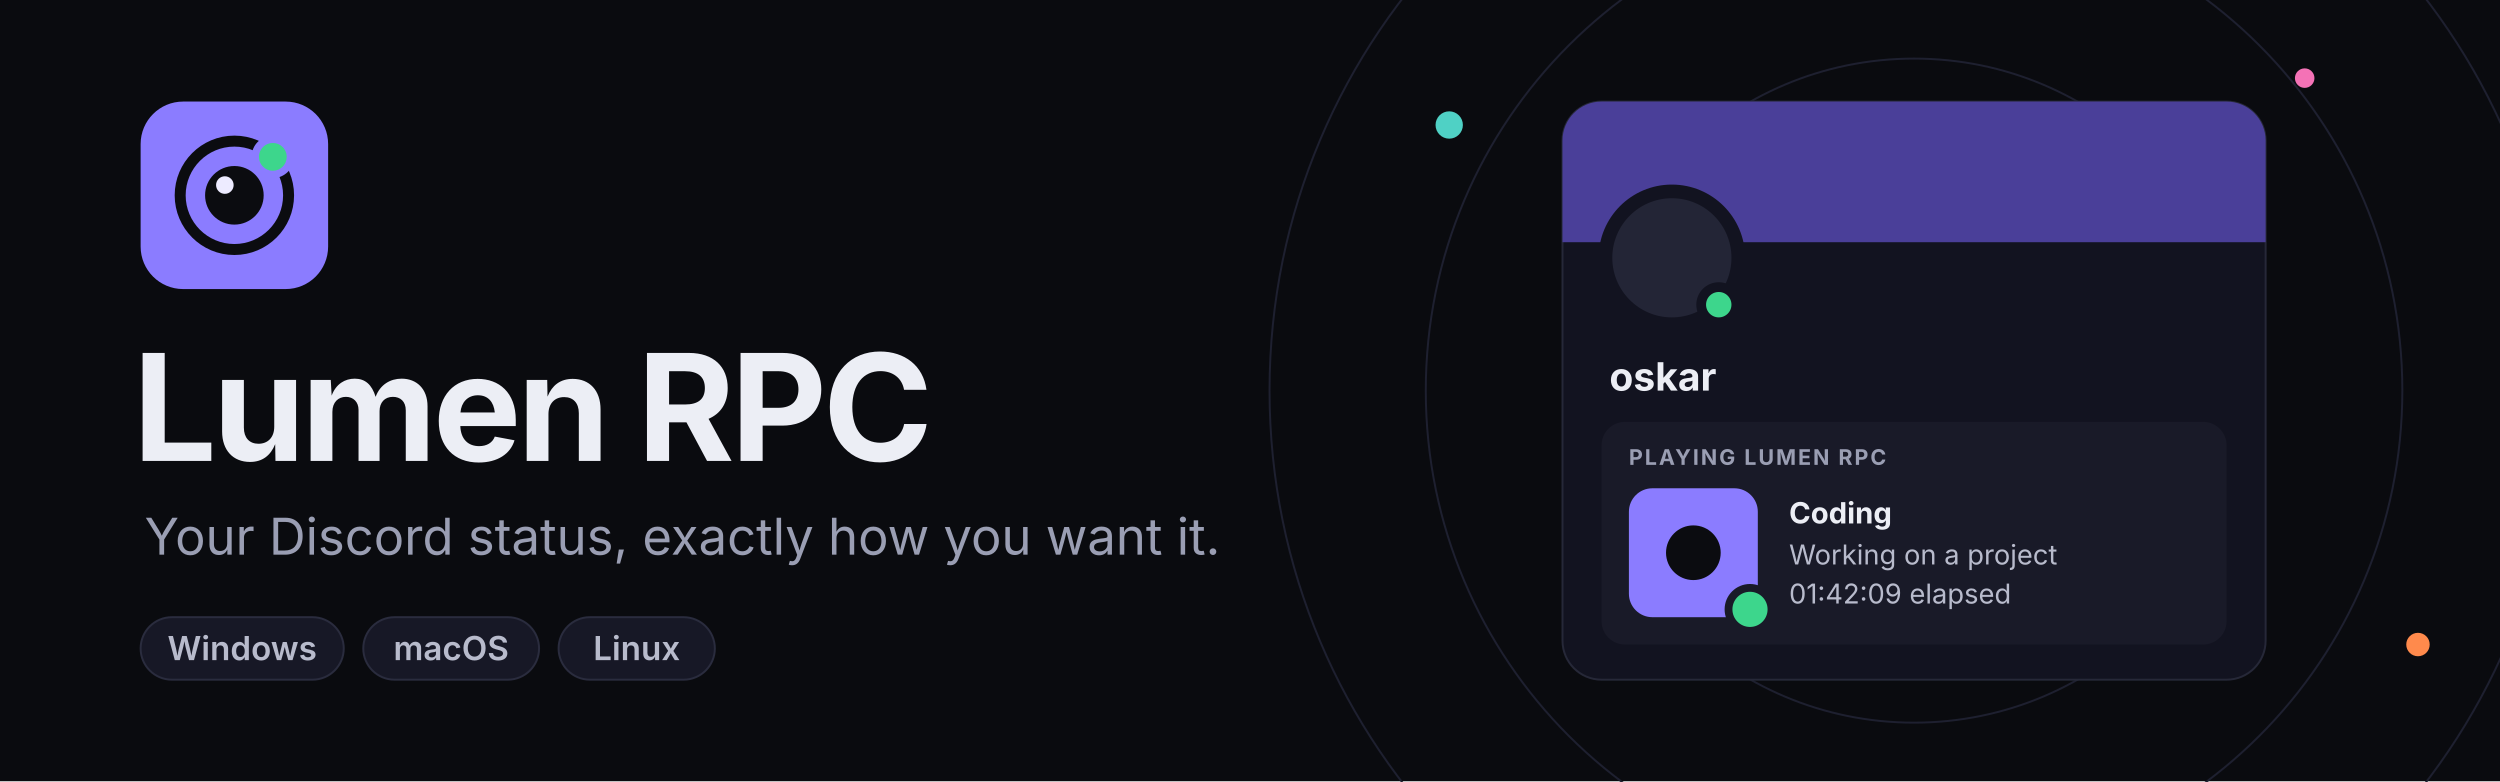
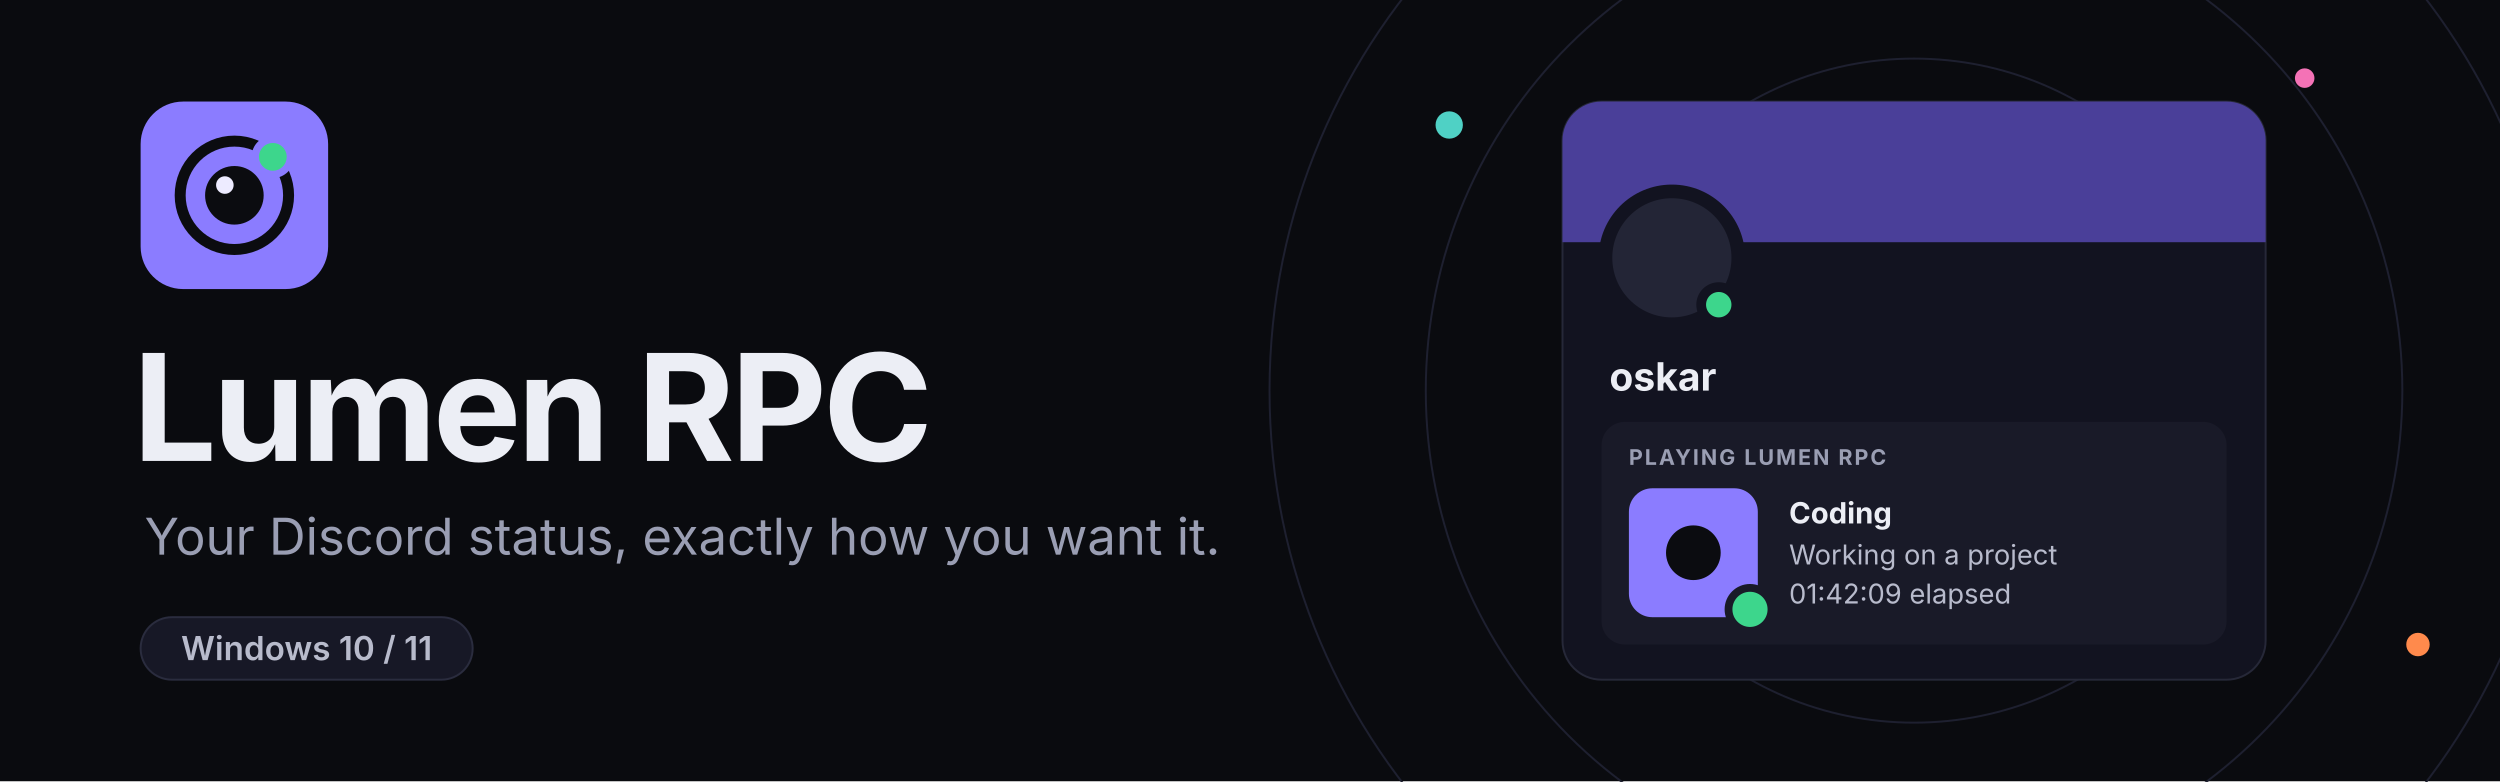
<svg xmlns="http://www.w3.org/2000/svg" width="1280" height="400" viewBox="0 0 1280 400">
  <rect width="1280" height="400" fill="#0A0B0F" />
  <g fill="none" stroke="#1E2030">
    <circle cx="980" cy="200" r="330" />
    <circle cx="980" cy="200" r="250" />
    <circle cx="980" cy="200" r="170" />
  </g>
  <circle cx="742" cy="64" r="7" fill="#4FD1C5" />
  <circle cx="1238" cy="330" r="6" fill="#FF8A4C" />
  <circle cx="1180" cy="40" r="5" fill="#F472B6" />
  <g transform="translate(72 52) scale(0.1875)">
    <rect width="512" height="512" rx="116" fill="#8B7CFF" />
    <circle cx="256" cy="256" r="148" fill="none" stroke="#0B0C10" stroke-width="30" />
    <circle cx="256" cy="256" r="80" fill="#0B0C10" />
    <circle cx="230" cy="228" r="24" fill="#EDEBFF" />
    <circle cx="361" cy="151" r="58" fill="#8B7CFF" />
    <circle cx="361" cy="151" r="38" fill="#3DD68C" />
  </g>
  <text x="68" y="236" font-family="Segoe UI, Inter, sans-serif" font-weight="700" font-size="76" fill="#ECEEF5" letter-spacing="-2">Lumen RPC</text>
  <text x="74" y="284" font-family="Segoe UI, Inter, sans-serif" font-size="26" fill="#9A9EB3">Your Discord status, exactly how you want it.</text>
  <g font-family="Segoe UI, Inter, sans-serif" font-size="17" font-weight="600">
-     <rect x="72" y="316" width="104" height="32" rx="16" fill="#171826" stroke="#2A2C3E" />
-     <text x="124" y="338" text-anchor="middle" fill="#B8BBCC">Windows</text>
-     <rect x="186" y="316" width="90" height="32" rx="16" fill="#171826" stroke="#2A2C3E" />
-     <text x="231" y="338" text-anchor="middle" fill="#B8BBCC">macOS</text>
-     <rect x="286" y="316" width="80" height="32" rx="16" fill="#171826" stroke="#2A2C3E" />
-     <text x="326" y="338" text-anchor="middle" fill="#B8BBCC">Linux</text>
+     <rect x="72" y="316" width="170" height="32" rx="16" fill="#171826" stroke="#2A2C3E" />
+     <text x="157" y="338" text-anchor="middle" fill="#B8BBCC">Windows 10 / 11</text>
  </g>
  <g transform="translate(800 52)">
    <rect width="360" height="296" rx="20" fill="#121320" stroke="#262838" />
    <path d="M0 20a20 20 0 0 1 20-20h320a20 20 0 0 1 20 20v52H0z" fill="#4A3F99" />
    <circle cx="56" cy="80" r="34" fill="#232536" stroke="#121320" stroke-width="7" />
    <circle cx="80" cy="104" r="9" fill="#3DD68C" stroke="#121320" stroke-width="5" />
    <text x="24" y="148" font-family="Segoe UI, Inter, sans-serif" font-weight="700" font-size="20" fill="#ECEEF5">oskar</text>
    <rect x="20" y="164" width="320" height="114" rx="12" fill="#191A28" />
    <text x="34" y="186" font-family="Segoe UI, Inter, sans-serif" font-weight="700" font-size="11" letter-spacing="1" fill="#9A9EB3">PLAYING LUMEN RPC</text>
    <rect x="34" y="198" width="66" height="66" rx="12" fill="#8B7CFF" />
    <circle cx="67" cy="231" r="14" fill="#0B0C10" />
    <circle cx="96" cy="260" r="11" fill="#3DD68C" stroke="#191A28" stroke-width="4" />
    <text x="116" y="216" font-family="Segoe UI, Inter, sans-serif" font-weight="700" font-size="15" fill="#ECEEF5">Coding</text>
    <text x="116" y="237" font-family="Segoe UI, Inter, sans-serif" font-size="14" fill="#B8BBCC">Working on a project</text>
    <text x="116" y="257" font-family="Segoe UI, Inter, sans-serif" font-size="14" fill="#B8BBCC">01:42:09 elapsed</text>
  </g>
</svg>
